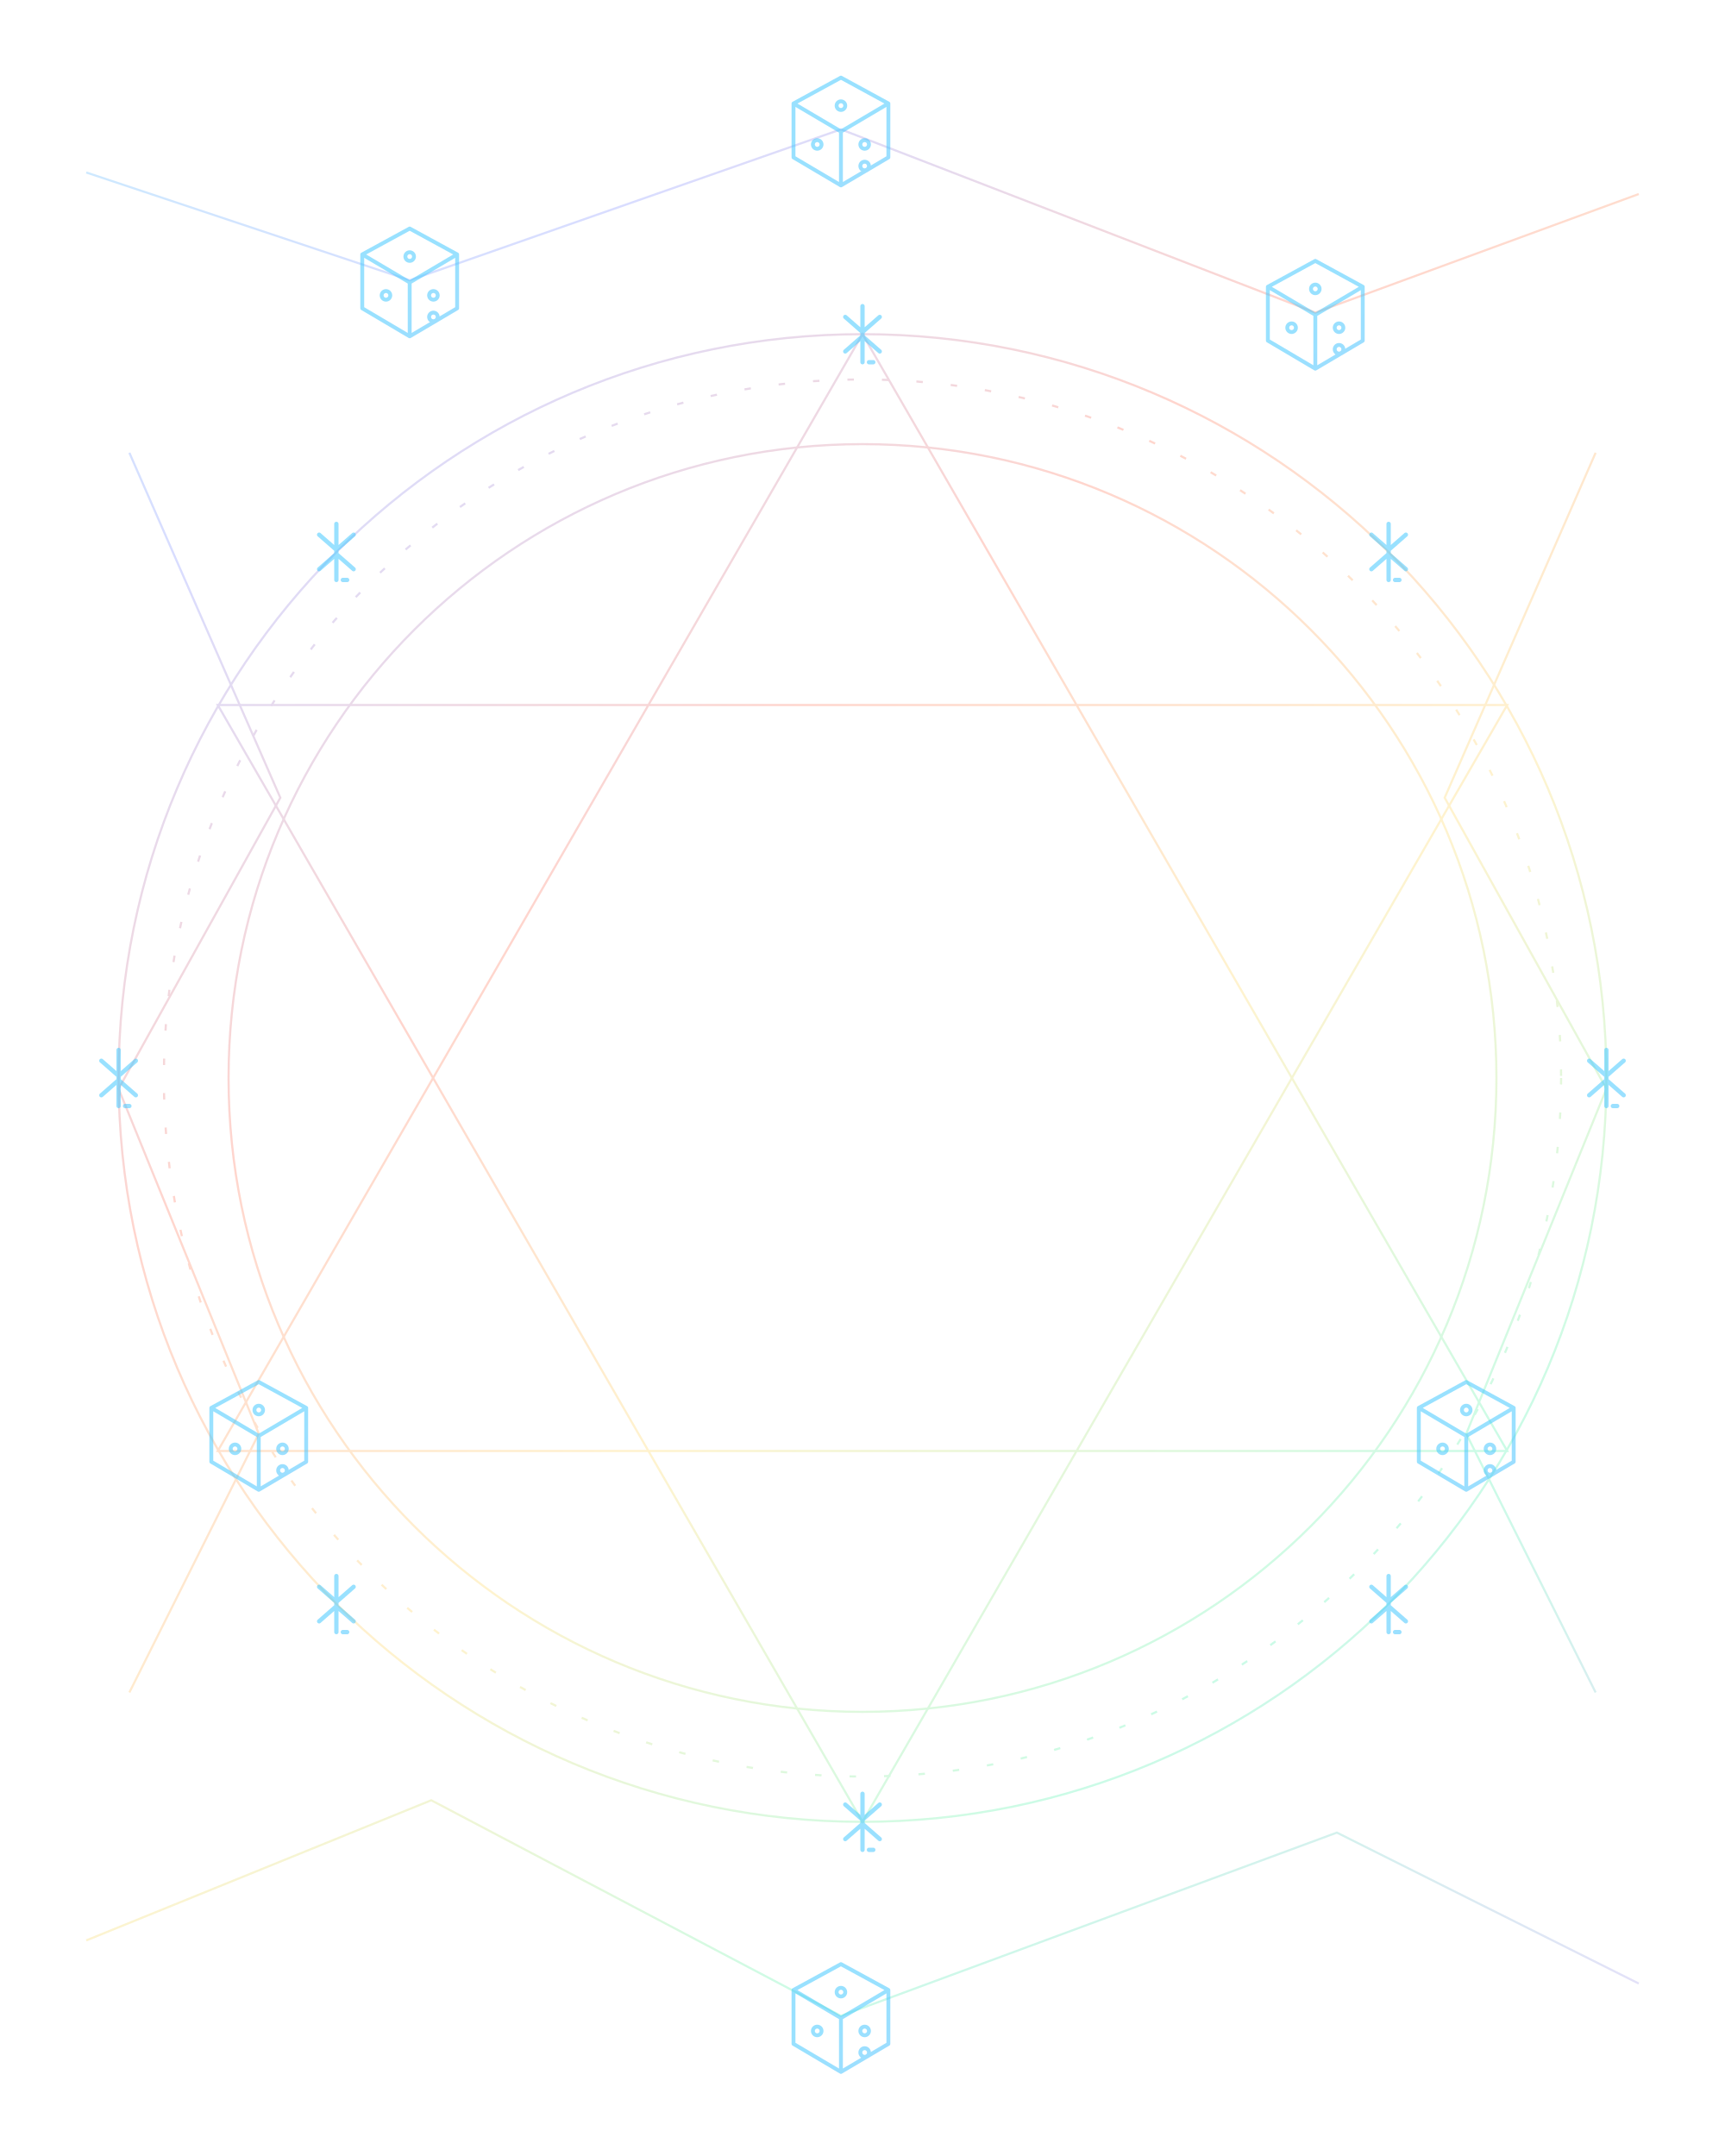
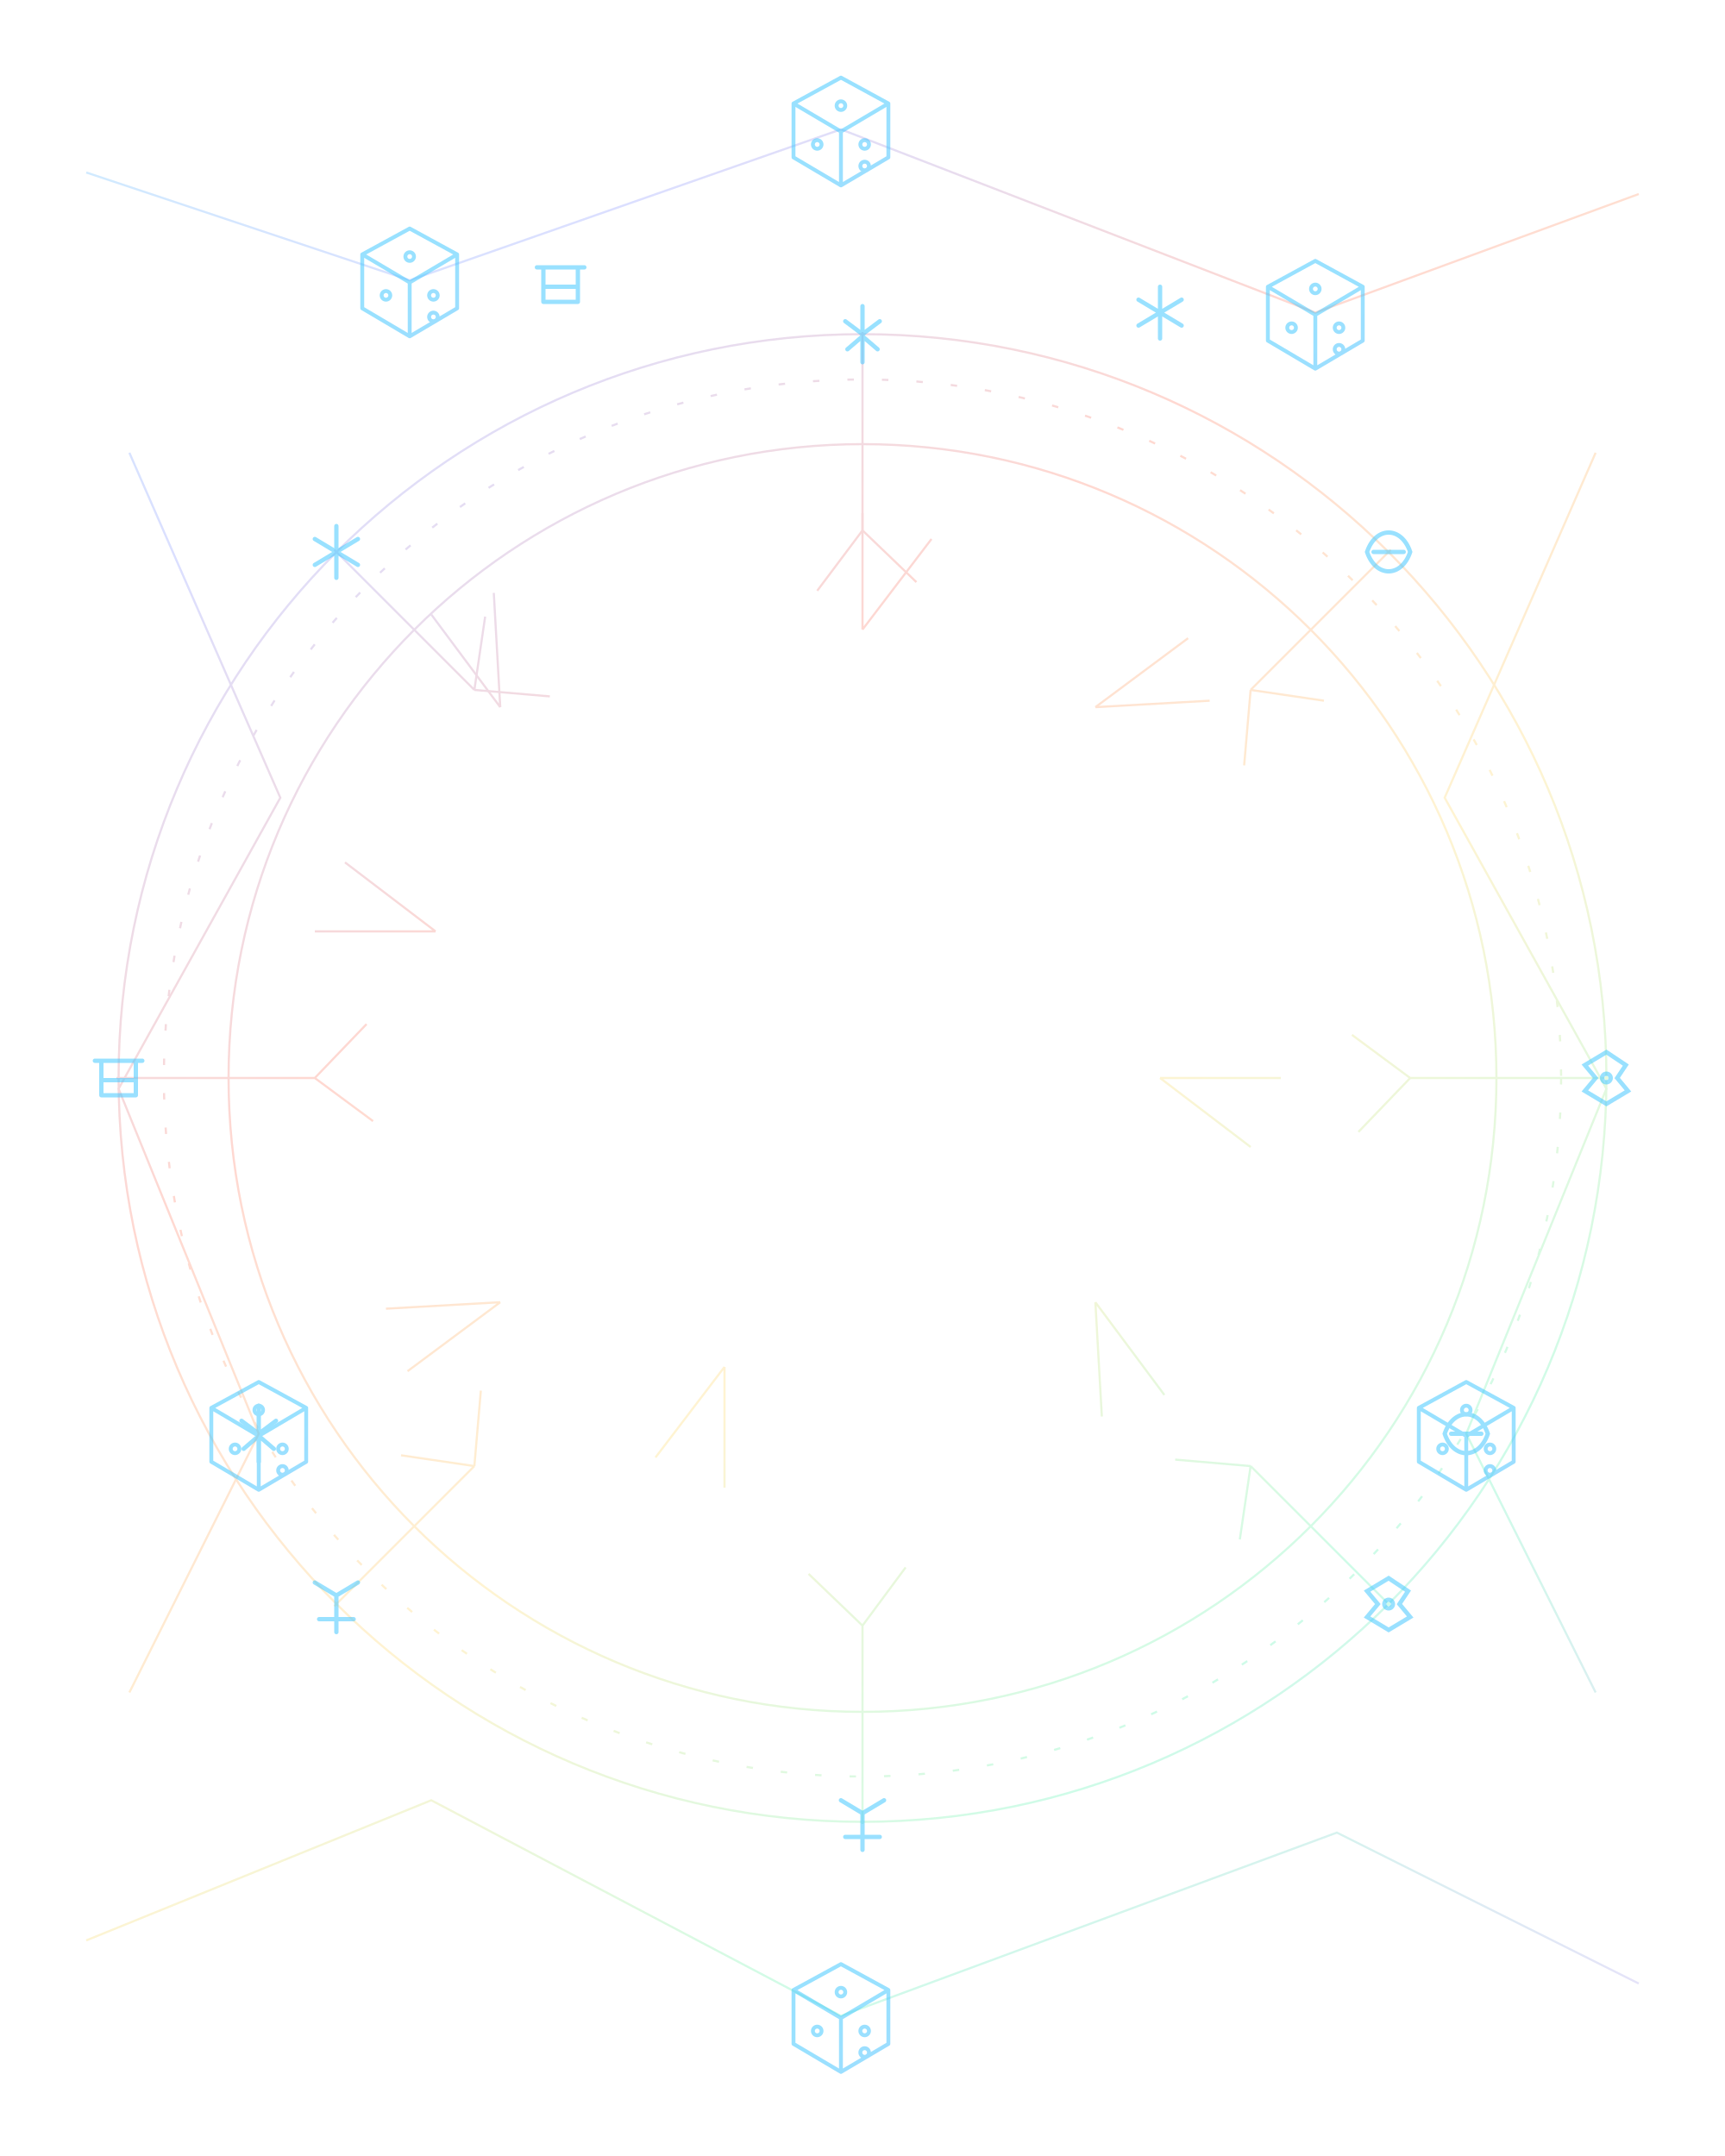
<svg xmlns="http://www.w3.org/2000/svg" viewBox="0 0 800 1000" fill="none">
  <defs>
    <linearGradient id="elements" x1="0" y1="0" x2="800" y2="1000" gradientUnits="userSpaceOnUse">
      <stop stop-color="#45c9ff" />
      <stop offset=".2" stop-color="#7f8cff" />
      <stop offset=".38" stop-color="#ff7258" />
      <stop offset=".56" stop-color="#ffd75c" />
      <stop offset=".75" stop-color="#4ff3ad" />
      <stop offset="1" stop-color="#c17aff" />
    </linearGradient>
-     <g id="r" stroke-width="2" stroke-linecap="round">
-       <path d="M0-13v26m-8-21 8 7 8-7M-8 8l8-7 8 7m-5 5H5" />
+     <g id="r1" stroke-width="2" stroke-linecap="round">
+       <path d="M0-13v26M-8-6 0 0l8-6M-7 7 0 1l7 6" />
+     </g>
+     <g id="r2" stroke-width="2" stroke-linecap="round">
+       <path d="M-10-10 0-4 10-10M0-4v17M-8 7h16" />
+     </g>
+     <g id="r3" stroke-width="2" stroke-linecap="round">
+       <path d="M-11-8h22M-8-8v16M8-8v16M-8 1H8M-8 8H8" />
+     </g>
+     <g id="r4" stroke-width="2" stroke-linecap="round">
+       <path d="M0-12 9-6 5 0 10 6 0 12-10 6-5 0-10-6Z" />
+       <circle r="2" />
+     </g>
+     <g id="r5" stroke-width="2" stroke-linecap="round">
+       <path d="M0-12v24M-10-6 0 0 10-6M-10 6 0 0 10 6" />
+     </g>
+     <g id="r6" stroke-width="2" stroke-linecap="round">
+       <path d="M-10 0c4-12 16-12 20 0-4 12-16 12-20 0Z" />
+       <path d="M-7 0H7" />
    </g>
    <g id="dice" stroke-width="1.8" stroke-linejoin="round">
      <path d="m0-24 22 12v25L0 26l-22-13v-25ZM-22-12 0 1l22-13M0 1v25" />
      <circle cy="-11" r="2" />
      <circle cx="-11" cy="7" r="2" />
      <circle cx="11" cy="7" r="2" />
      <circle cx="11" cy="17" r="2" />
    </g>
  </defs>
  <g stroke="url(#elements)">
-     <g opacity=".3">
+     <g opacity=".28">
      <circle cx="400" cy="500" r="345" />
      <circle cx="400" cy="500" r="324" stroke-dasharray="3 13" />
      <circle cx="400" cy="500" r="294" />
-       <path d="m400 155 299 518H101ZM400 845 101 327h598Z" />
+       <path d="M400 154v92m0 0-21 28m21-28 25 24M645 255l-65 65m0 0-3 35m3-35 34 5M746 500h-92m0 0-27-20m27 20-24 25M645 745l-65-65m0 0-35-3m35 3-5 34M400 846v-92m0 0 20-27m-20 27-25-24M155 745l65-65m0 0 3-35m-3 35-34-5M54 500h92m0 0 27 20m-27-20 24-25M155 255l65 65m0 0 35 3m-35-3 5-34" />
+       <path d="M400 292v-54m0 54 32-42m76 78 43-32m-43 32 53-3m-23 175h56m-56 0 42 32m-72 72 32 43m-32-43 3 53m-175-23v56m0-56-32 42m-72-72-43 32m43-32-53 3m23-175h-56m56 0-42-32m72-72-32-43m32 43-3-53" />
      <path d="M40 80 190 130 390 60 610 145 760 90M40 900l160-65 190 100 230-85 140 70M60 210l70 160-75 135 65 160-60 120M740 210l-70 160 75 135-65 160 60 120" />
    </g>
    <g opacity=".55">
-       <use href="#r" x="400" y="155" />
-       <use href="#r" x="400" y="845" />
-       <use href="#r" x="55" y="500" />
-       <use href="#r" x="745" y="500" />
-       <use href="#r" x="156" y="256" />
-       <use href="#r" x="644" y="256" />
-       <use href="#r" x="156" y="744" />
-       <use href="#r" x="644" y="744" />
+       <use href="#r1" x="400" y="155" />
+       <use href="#r2" x="400" y="845" />
+       <use href="#r3" x="55" y="500" />
+       <use href="#r4" x="745" y="500" />
+       <use href="#r5" x="156" y="256" />
+       <use href="#r6" x="644" y="256" />
+       <use href="#r2" x="156" y="744" />
+       <use href="#r4" x="644" y="744" />
+       <use href="#r3" x="260" y="132" />
+       <use href="#r5" x="538" y="145" />
+       <use href="#r1" x="120" y="665" />
+       <use href="#r6" x="680" y="665" />
      <use href="#dice" x="190" y="130" />
      <use href="#dice" x="610" y="145" />
      <use href="#dice" x="120" y="665" />
      <use href="#dice" x="680" y="665" />
      <use href="#dice" x="390" y="935" />
      <use href="#dice" x="390" y="60" />
    </g>
  </g>
</svg>
